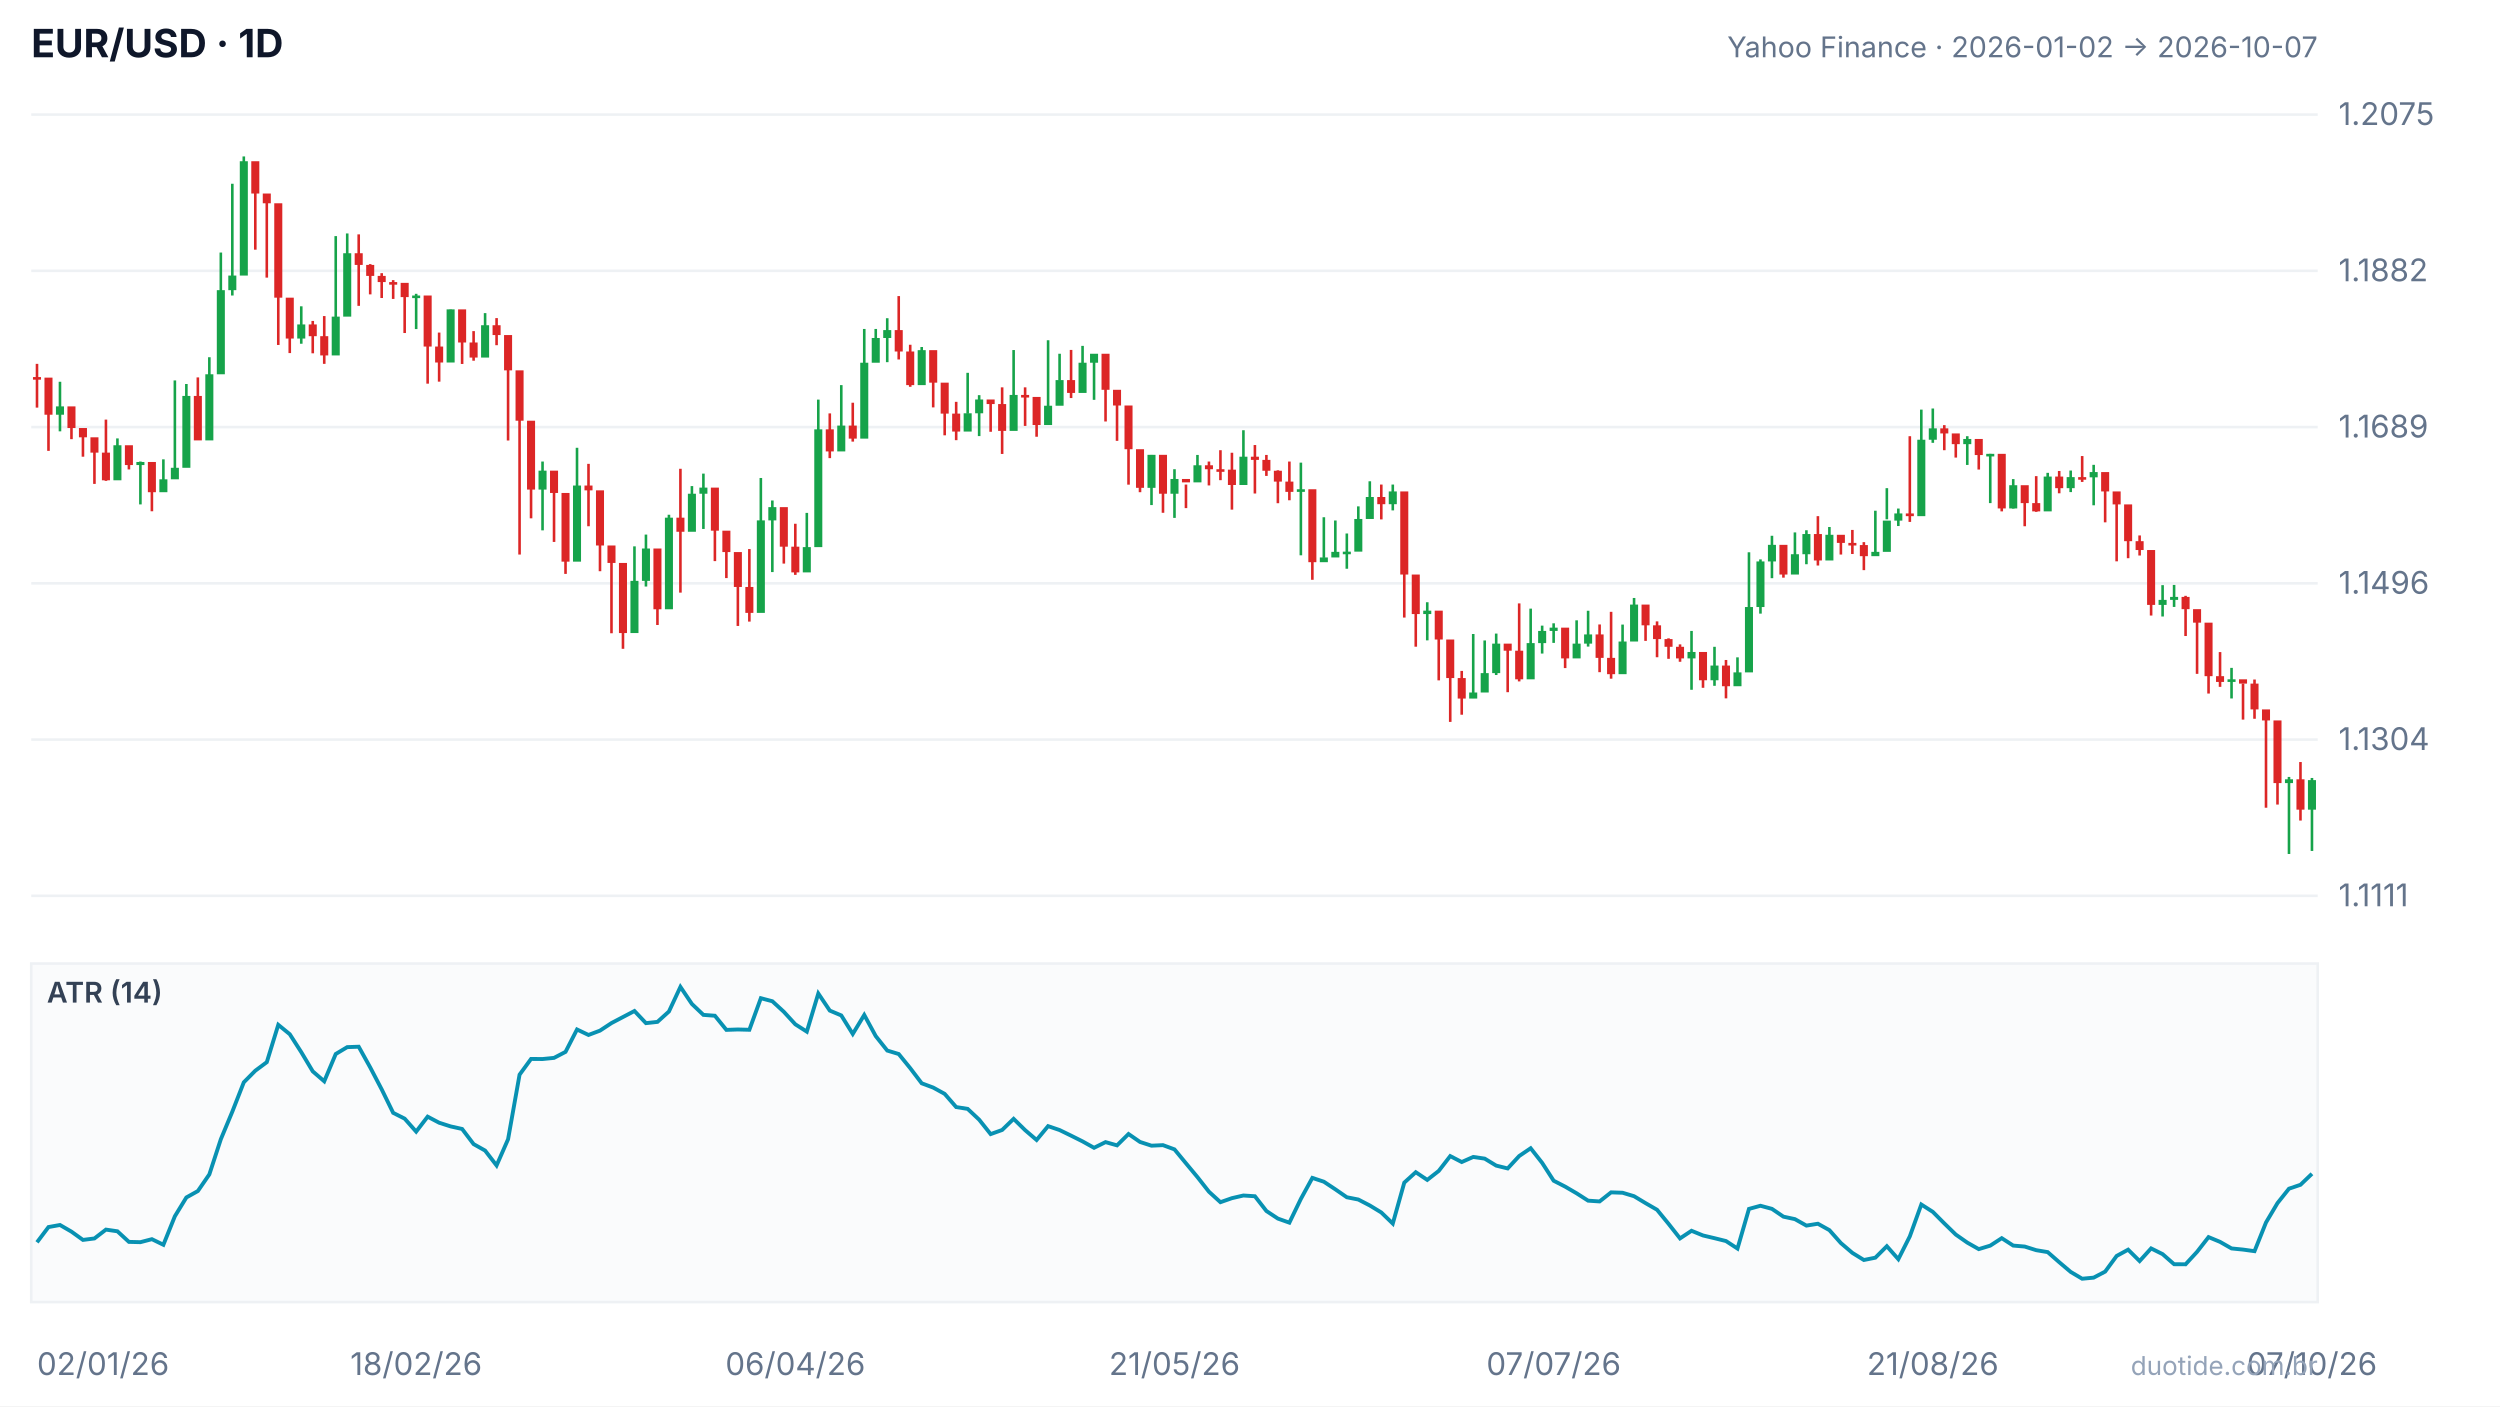
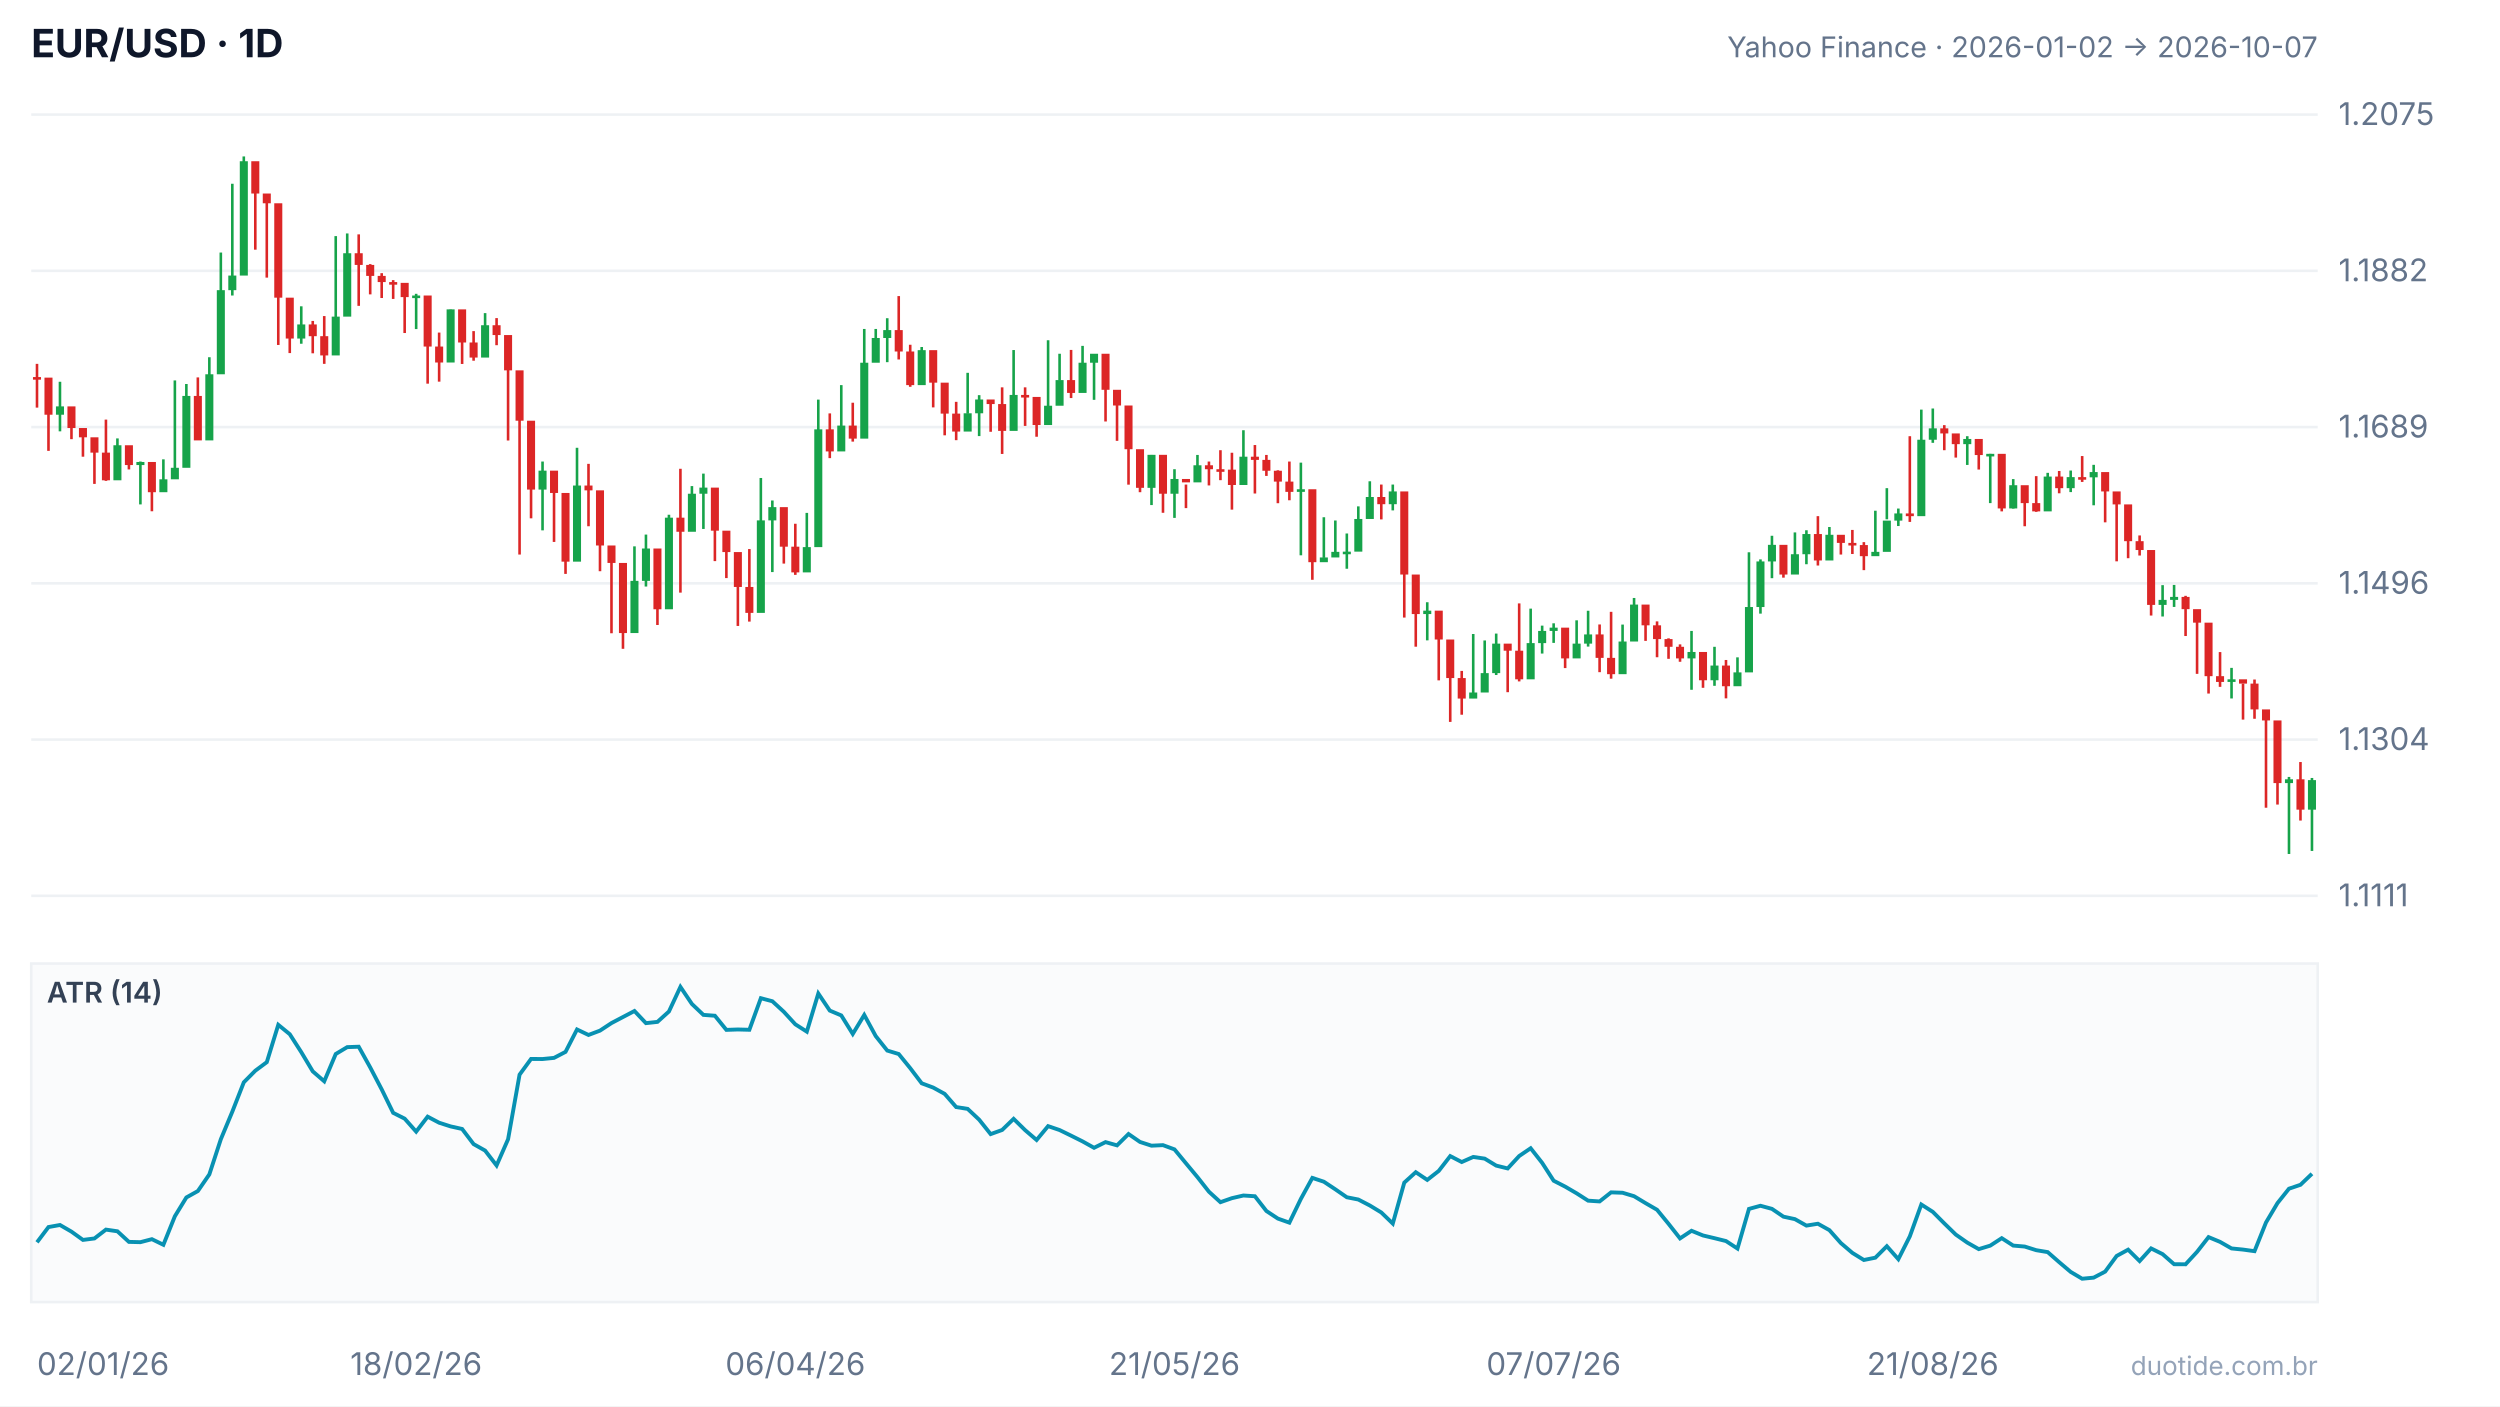
<svg xmlns="http://www.w3.org/2000/svg" viewBox="0 0 960 540" font-family="Inter,system-ui,sans-serif" font-size="12" role="img">
  <rect width="960" height="540" fill="#ffffff" />
  <text x="12" y="22" font-size="15" font-weight="700" fill="#0f172a">EUR/USD · 1D</text>
  <text x="890" y="22" font-size="11" fill="#64748b" text-anchor="end">Yahoo Finance · 2026-01-02 → 2026-10-07</text>
  <line x1="12" x2="890" y1="344" y2="344" stroke="#eef1f4" />
  <text x="898" y="348" fill="#64748b">1.1111</text>
  <line x1="12" x2="890" y1="284" y2="284" stroke="#eef1f4" />
  <text x="898" y="288" fill="#64748b">1.1304</text>
  <line x1="12" x2="890" y1="224" y2="224" stroke="#eef1f4" />
  <text x="898" y="228" fill="#64748b">1.1496</text>
  <line x1="12" x2="890" y1="164" y2="164" stroke="#eef1f4" />
  <text x="898" y="168" fill="#64748b">1.1689</text>
  <line x1="12" x2="890" y1="104" y2="104" stroke="#eef1f4" />
  <text x="898" y="108" fill="#64748b">1.1882</text>
  <line x1="12" x2="890" y1="44" y2="44" stroke="#eef1f4" />
  <text x="898" y="48" fill="#64748b">1.2075</text>
  <text x="14.206" y="528" fill="#64748b" text-anchor="start">02/01/26</text>
  <text x="159.804" y="528" fill="#64748b" text-anchor="middle">18/02/26</text>
  <text x="305.402" y="528" fill="#64748b" text-anchor="middle">06/04/26</text>
  <text x="451" y="528" fill="#64748b" text-anchor="middle">21/05/26</text>
  <text x="596.598" y="528" fill="#64748b" text-anchor="middle">07/07/26</text>
  <text x="742.196" y="528" fill="#64748b" text-anchor="middle">21/08/26</text>
-   <text x="887.794" y="528" fill="#64748b" text-anchor="middle">07/10/26</text>
  <line x1="14.206" x2="14.206" y1="139.72" y2="156.525" stroke="#dc2626" />
  <rect x="12.662" y="144.795" width="3.088" height="1" fill="#dc2626" />
  <line x1="18.618" x2="18.618" y1="154.903" y2="173.134" stroke="#dc2626" />
  <rect x="17.074" y="145.01" width="3.088" height="14.244" fill="#dc2626" />
  <line x1="23.03" x2="23.03" y1="146.598" y2="165.634" stroke="#16a34a" />
  <rect x="21.486" y="156.055" width="3.088" height="3.199" fill="#16a34a" />
  <line x1="27.442" x2="27.442" y1="158.999" y2="168.646" stroke="#dc2626" />
  <rect x="25.898" y="156.055" width="3.088" height="8.304" fill="#dc2626" />
  <line x1="31.854" x2="31.854" y1="165.379" y2="175.374" stroke="#dc2626" />
  <rect x="30.31" y="164.36" width="3.088" height="3.566" fill="#dc2626" />
  <line x1="36.266" x2="36.266" y1="173.007" y2="185.817" stroke="#dc2626" />
  <rect x="34.722" y="167.926" width="3.088" height="5.885" fill="#dc2626" />
  <line x1="40.678" x2="40.678" y1="161.128" y2="184.641" stroke="#dc2626" />
  <rect x="39.134" y="173.81" width="3.088" height="10.621" fill="#dc2626" />
  <line x1="45.09" x2="45.09" y1="168.349" y2="180.856" stroke="#16a34a" />
  <rect x="43.546" y="170.976" width="3.088" height="13.455" fill="#16a34a" />
  <line x1="49.503" x2="49.503" y1="172.161" y2="180.266" stroke="#dc2626" />
  <rect x="47.958" y="170.976" width="3.088" height="7.605" fill="#dc2626" />
  <line x1="53.915" x2="53.915" y1="177.231" y2="193.694" stroke="#16a34a" />
  <rect x="52.37" y="177.4" width="3.088" height="1.181" fill="#16a34a" />
  <line x1="58.327" x2="58.327" y1="183.548" y2="196.326" stroke="#dc2626" />
  <rect x="56.782" y="177.4" width="3.088" height="11.606" fill="#dc2626" />
  <line x1="62.739" x2="62.739" y1="176.387" y2="188.838" stroke="#16a34a" />
  <rect x="61.194" y="184.053" width="3.088" height="4.953" fill="#16a34a" />
  <line x1="67.151" x2="67.151" y1="146.083" y2="181.403" stroke="#16a34a" />
  <rect x="65.607" y="179.634" width="3.088" height="4.418" fill="#16a34a" />
  <line x1="71.563" x2="71.563" y1="147.456" y2="161.639" stroke="#16a34a" />
  <rect x="70.019" y="152.039" width="3.088" height="27.595" fill="#16a34a" />
  <line x1="75.975" x2="75.975" y1="144.924" y2="168.816" stroke="#dc2626" />
  <rect x="74.431" y="152.039" width="3.088" height="17.074" fill="#dc2626" />
  <line x1="80.387" x2="80.387" y1="137.177" y2="151.697" stroke="#16a34a" />
  <rect x="78.843" y="143.721" width="3.088" height="25.392" fill="#16a34a" />
  <line x1="84.799" x2="84.799" y1="96.977" y2="118.059" stroke="#16a34a" />
  <rect x="83.255" y="111.423" width="3.088" height="32.298" fill="#16a34a" />
  <line x1="89.211" x2="89.211" y1="70.563" y2="113.477" stroke="#16a34a" />
  <rect x="87.667" y="105.816" width="3.088" height="5.607" fill="#16a34a" />
  <line x1="93.623" x2="93.623" y1="60.071" y2="91.68" stroke="#16a34a" />
  <rect x="92.079" y="61.914" width="3.088" height="43.903" fill="#16a34a" />
  <line x1="98.035" x2="98.035" y1="69.087" y2="95.875" stroke="#dc2626" />
  <rect x="96.491" y="61.914" width="3.088" height="12.401" fill="#dc2626" />
  <line x1="102.447" x2="102.447" y1="75.653" y2="106.606" stroke="#dc2626" />
  <rect x="100.903" y="74.315" width="3.088" height="3.744" fill="#dc2626" />
  <line x1="106.859" x2="106.859" y1="106.255" y2="132.47" stroke="#dc2626" />
  <rect x="105.315" y="78.059" width="3.088" height="36.248" fill="#dc2626" />
  <line x1="111.271" x2="111.271" y1="121.977" y2="135.581" stroke="#dc2626" />
  <rect x="109.727" y="114.307" width="3.088" height="15.697" fill="#dc2626" />
  <line x1="115.683" x2="115.683" y1="117.623" y2="131.995" stroke="#16a34a" />
  <rect x="114.139" y="124.584" width="3.088" height="5.42" fill="#16a34a" />
  <line x1="120.095" x2="120.095" y1="123.238" y2="135.667" stroke="#dc2626" />
  <rect x="118.551" y="124.584" width="3.088" height="4.51" fill="#dc2626" />
  <line x1="124.508" x2="124.508" y1="121.368" y2="139.72" stroke="#dc2626" />
  <rect x="122.963" y="129.094" width="3.088" height="7.393" fill="#dc2626" />
  <line x1="128.92" x2="128.92" y1="90.663" y2="124.063" stroke="#16a34a" />
  <rect x="127.375" y="121.585" width="3.088" height="14.902" fill="#16a34a" />
  <line x1="133.332" x2="133.332" y1="89.646" y2="101.556" stroke="#16a34a" />
  <rect x="131.787" y="97.242" width="3.088" height="24.344" fill="#16a34a" />
  <line x1="137.744" x2="137.744" y1="90" y2="117.448" stroke="#dc2626" />
  <rect x="136.199" y="97.242" width="3.088" height="4.49" fill="#dc2626" />
  <line x1="142.156" x2="142.156" y1="101.424" y2="113.04" stroke="#dc2626" />
  <rect x="140.612" y="101.732" width="3.088" height="4.216" fill="#dc2626" />
  <line x1="146.568" x2="146.568" y1="104.895" y2="114.438" stroke="#dc2626" />
  <rect x="145.024" y="105.947" width="3.088" height="2.368" fill="#dc2626" />
  <line x1="150.98" x2="150.98" y1="107.57" y2="114.788" stroke="#dc2626" />
  <rect x="149.436" y="108.315" width="3.088" height="1" fill="#dc2626" />
  <line x1="155.392" x2="155.392" y1="113.259" y2="127.881" stroke="#dc2626" />
  <rect x="153.848" y="108.621" width="3.088" height="5.468" fill="#dc2626" />
  <line x1="159.804" x2="159.804" y1="112.822" y2="126.364" stroke="#16a34a" />
  <rect x="158.26" y="113.477" width="3.088" height="1" fill="#16a34a" />
  <line x1="164.216" x2="164.216" y1="127.188" y2="147.327" stroke="#dc2626" />
  <rect x="162.672" y="113.477" width="3.088" height="19.598" fill="#dc2626" />
  <line x1="168.628" x2="168.628" y1="127.708" y2="146.555" stroke="#dc2626" />
  <rect x="167.084" y="133.075" width="3.088" height="6.128" fill="#dc2626" />
  <line x1="173.04" x2="173.04" y1="118.887" y2="137.307" stroke="#16a34a" />
  <rect x="171.496" y="118.8" width="3.088" height="20.404" fill="#16a34a" />
  <line x1="177.452" x2="177.452" y1="130.654" y2="139.763" stroke="#dc2626" />
  <rect x="175.908" y="118.8" width="3.088" height="12.719" fill="#dc2626" />
  <line x1="181.864" x2="181.864" y1="127.144" y2="138.514" stroke="#dc2626" />
  <rect x="180.32" y="131.519" width="3.088" height="5.788" fill="#dc2626" />
  <line x1="186.276" x2="186.276" y1="120.237" y2="135.063" stroke="#16a34a" />
  <rect x="184.732" y="124.888" width="3.088" height="12.419" fill="#16a34a" />
  <line x1="190.688" x2="190.688" y1="122.151" y2="132.557" stroke="#dc2626" />
  <rect x="189.144" y="124.888" width="3.088" height="3.774" fill="#dc2626" />
  <line x1="195.101" x2="195.101" y1="130.913" y2="169.155" stroke="#dc2626" />
  <rect x="193.556" y="128.661" width="3.088" height="13.555" fill="#dc2626" />
  <line x1="199.513" x2="199.513" y1="158.487" y2="212.947" stroke="#dc2626" />
  <rect x="197.968" y="142.216" width="3.088" height="19.337" fill="#dc2626" />
  <line x1="203.925" x2="203.925" y1="174.74" y2="199.037" stroke="#dc2626" />
  <rect x="202.38" y="161.553" width="3.088" height="26.446" fill="#dc2626" />
  <line x1="208.337" x2="208.337" y1="177.231" y2="203.658" stroke="#16a34a" />
  <rect x="206.792" y="180.73" width="3.088" height="7.27" fill="#16a34a" />
  <line x1="212.749" x2="212.749" y1="184.809" y2="208.101" stroke="#dc2626" />
  <rect x="211.205" y="180.73" width="3.088" height="8.569" fill="#dc2626" />
  <line x1="217.161" x2="217.161" y1="193.778" y2="220.377" stroke="#dc2626" />
  <rect x="215.617" y="189.299" width="3.088" height="26.376" fill="#dc2626" />
  <line x1="221.573" x2="221.573" y1="171.95" y2="189.173" stroke="#16a34a" />
  <rect x="220.029" y="186.447" width="3.088" height="29.228" fill="#16a34a" />
  <line x1="225.985" x2="225.985" y1="178.117" y2="202.078" stroke="#dc2626" />
  <rect x="224.441" y="186.447" width="3.088" height="1.846" fill="#dc2626" />
  <line x1="230.397" x2="230.397" y1="201.953" y2="219.347" stroke="#dc2626" />
  <rect x="228.853" y="188.293" width="3.088" height="21.176" fill="#dc2626" />
  <line x1="234.809" x2="234.809" y1="213.815" y2="243.173" stroke="#dc2626" />
  <rect x="233.265" y="209.469" width="3.088" height="6.701" fill="#dc2626" />
  <line x1="239.221" x2="239.221" y1="222.517" y2="249.142" stroke="#dc2626" />
  <rect x="237.677" y="216.171" width="3.088" height="26.922" fill="#dc2626" />
  <line x1="243.633" x2="243.633" y1="209.801" y2="233.182" stroke="#16a34a" />
  <rect x="242.089" y="223.052" width="3.088" height="20.04" fill="#16a34a" />
  <line x1="248.045" x2="248.045" y1="205.279" y2="225.23" stroke="#16a34a" />
  <rect x="246.501" y="210.63" width="3.088" height="12.423" fill="#16a34a" />
  <line x1="252.457" x2="252.457" y1="211.541" y2="239.999" stroke="#dc2626" />
  <rect x="250.913" y="210.63" width="3.088" height="23.329" fill="#dc2626" />
  <line x1="256.869" x2="256.869" y1="197.661" y2="214.683" stroke="#16a34a" />
  <rect x="255.325" y="198.787" width="3.088" height="35.171" fill="#16a34a" />
  <line x1="261.281" x2="261.281" y1="180.014" y2="227.571" stroke="#dc2626" />
  <rect x="259.737" y="198.787" width="3.088" height="5.411" fill="#dc2626" />
  <line x1="265.693" x2="265.693" y1="186.657" y2="201.37" stroke="#16a34a" />
  <rect x="264.149" y="189.592" width="3.088" height="14.606" fill="#16a34a" />
  <line x1="270.106" x2="270.106" y1="181.866" y2="203.118" stroke="#16a34a" />
  <rect x="268.561" y="187.244" width="3.088" height="2.348" fill="#16a34a" />
  <line x1="274.518" x2="274.518" y1="199.871" y2="215.468" stroke="#dc2626" />
  <rect x="272.973" y="187.244" width="3.088" height="16.539" fill="#dc2626" />
  <line x1="278.93" x2="278.93" y1="208.184" y2="221.983" stroke="#dc2626" />
  <rect x="277.385" y="203.783" width="3.088" height="8.213" fill="#dc2626" />
  <line x1="283.342" x2="283.342" y1="215.634" y2="240.365" stroke="#dc2626" />
  <rect x="281.797" y="211.995" width="3.088" height="13.4" fill="#dc2626" />
  <line x1="287.754" x2="287.754" y1="210.836" y2="238.695" stroke="#dc2626" />
  <rect x="286.21" y="225.395" width="3.088" height="9.953" fill="#dc2626" />
  <line x1="292.166" x2="292.166" y1="183.548" y2="205.528" stroke="#16a34a" />
  <rect x="290.622" y="199.829" width="3.088" height="35.519" fill="#16a34a" />
  <line x1="296.578" x2="296.578" y1="192.188" y2="219.676" stroke="#16a34a" />
  <rect x="295.034" y="194.739" width="3.088" height="5.09" fill="#16a34a" />
  <line x1="300.99" x2="300.99" y1="207.769" y2="216.418" stroke="#dc2626" />
  <rect x="299.446" y="194.739" width="3.088" height="15.186" fill="#dc2626" />
  <line x1="305.402" x2="305.402" y1="201.12" y2="220.748" stroke="#dc2626" />
  <rect x="303.858" y="209.925" width="3.088" height="9.875" fill="#dc2626" />
  <line x1="309.814" x2="309.814" y1="196.952" y2="215.055" stroke="#16a34a" />
  <rect x="308.27" y="210.091" width="3.088" height="9.709" fill="#16a34a" />
  <line x1="314.226" x2="314.226" y1="153.45" y2="171.019" stroke="#16a34a" />
  <rect x="312.682" y="164.87" width="3.088" height="45.222" fill="#16a34a" />
  <line x1="318.638" x2="318.638" y1="158.743" y2="175.923" stroke="#dc2626" />
  <rect x="317.094" y="164.87" width="3.088" height="8.476" fill="#dc2626" />
  <line x1="323.05" x2="323.05" y1="147.885" y2="167.502" stroke="#16a34a" />
  <rect x="321.506" y="163.425" width="3.088" height="9.92" fill="#16a34a" />
  <line x1="327.462" x2="327.462" y1="154.647" y2="169.579" stroke="#dc2626" />
  <rect x="325.918" y="163.425" width="3.088" height="5.009" fill="#dc2626" />
  <line x1="331.874" x2="331.874" y1="126.32" y2="142.99" stroke="#16a34a" />
  <rect x="330.33" y="139.289" width="3.088" height="29.145" fill="#16a34a" />
  <line x1="336.286" x2="336.286" y1="126.32" y2="137.695" stroke="#16a34a" />
  <rect x="334.742" y="129.788" width="3.088" height="9.501" fill="#16a34a" />
  <line x1="340.698" x2="340.698" y1="122.194" y2="139.074" stroke="#16a34a" />
  <rect x="339.154" y="126.754" width="3.088" height="3.034" fill="#16a34a" />
  <line x1="345.111" x2="345.111" y1="113.696" y2="138.039" stroke="#dc2626" />
  <rect x="343.566" y="126.754" width="3.088" height="8.222" fill="#dc2626" />
  <line x1="349.523" x2="349.523" y1="132.384" y2="148.528" stroke="#dc2626" />
  <rect x="347.978" y="134.976" width="3.088" height="12.908" fill="#dc2626" />
  <line x1="353.935" x2="353.935" y1="133.248" y2="147.284" stroke="#16a34a" />
  <rect x="352.39" y="134.458" width="3.088" height="13.426" fill="#16a34a" />
  <line x1="358.347" x2="358.347" y1="141.7" y2="156.44" stroke="#dc2626" />
  <rect x="356.803" y="134.458" width="3.088" height="12.483" fill="#dc2626" />
  <line x1="362.759" x2="362.759" y1="155.586" y2="167.162" stroke="#dc2626" />
  <rect x="361.215" y="146.941" width="3.088" height="11.887" fill="#dc2626" />
  <line x1="367.171" x2="367.171" y1="154.305" y2="169.028" stroke="#dc2626" />
  <rect x="365.627" y="158.828" width="3.088" height="6.891" fill="#dc2626" />
  <line x1="371.583" x2="371.583" y1="143.162" y2="158.87" stroke="#16a34a" />
  <rect x="370.039" y="158.7" width="3.088" height="7.019" fill="#16a34a" />
  <line x1="375.995" x2="375.995" y1="151.739" y2="167.459" stroke="#16a34a" />
  <rect x="374.451" y="153.407" width="3.088" height="5.293" fill="#16a34a" />
  <line x1="380.407" x2="380.407" y1="153.877" y2="165.804" stroke="#dc2626" />
  <rect x="378.863" y="153.407" width="3.088" height="1.752" fill="#dc2626" />
  <line x1="384.819" x2="384.819" y1="148.742" y2="174.318" stroke="#dc2626" />
  <rect x="383.275" y="155.159" width="3.088" height="10.305" fill="#dc2626" />
  <line x1="389.231" x2="389.231" y1="134.415" y2="154.689" stroke="#16a34a" />
  <rect x="387.687" y="151.654" width="3.088" height="13.81" fill="#16a34a" />
  <line x1="393.643" x2="393.643" y1="148.742" y2="163.552" stroke="#dc2626" />
  <rect x="392.099" y="151.654" width="3.088" height="1" fill="#dc2626" />
  <line x1="398.055" x2="398.055" y1="155.586" y2="167.714" stroke="#dc2626" />
  <rect x="396.511" y="152.424" width="3.088" height="10.788" fill="#dc2626" />
  <line x1="402.467" x2="402.467" y1="130.654" y2="156.781" stroke="#16a34a" />
  <rect x="400.923" y="155.8" width="3.088" height="7.413" fill="#16a34a" />
  <line x1="406.879" x2="406.879" y1="135.84" y2="146.169" stroke="#16a34a" />
  <rect x="405.335" y="145.954" width="3.088" height="9.846" fill="#16a34a" />
  <line x1="411.291" x2="411.291" y1="134.372" y2="152.851" stroke="#dc2626" />
  <rect x="409.747" y="145.954" width="3.088" height="4.929" fill="#dc2626" />
  <line x1="415.704" x2="415.704" y1="132.816" y2="145.353" stroke="#16a34a" />
  <rect x="414.159" y="139.289" width="3.088" height="11.594" fill="#16a34a" />
  <line x1="420.116" x2="420.116" y1="136.271" y2="153.535" stroke="#16a34a" />
  <rect x="418.571" y="135.84" width="3.088" height="3.449" fill="#16a34a" />
  <line x1="424.528" x2="424.528" y1="147.456" y2="161.851" stroke="#dc2626" />
  <rect x="422.983" y="135.84" width="3.088" height="13.844" fill="#dc2626" />
  <line x1="428.94" x2="428.94" y1="154.005" y2="169.282" stroke="#dc2626" />
  <rect x="427.395" y="149.684" width="3.088" height="6.03" fill="#dc2626" />
  <line x1="433.352" x2="433.352" y1="171.738" y2="186.111" stroke="#dc2626" />
  <rect x="431.808" y="155.714" width="3.088" height="16.785" fill="#dc2626" />
  <line x1="437.764" x2="437.764" y1="173.43" y2="189.006" stroke="#dc2626" />
  <rect x="436.22" y="172.499" width="3.088" height="14.829" fill="#dc2626" />
  <line x1="442.176" x2="442.176" y1="174.698" y2="193.945" stroke="#16a34a" />
  <rect x="440.632" y="174.656" width="3.088" height="12.673" fill="#16a34a" />
  <line x1="446.588" x2="446.588" y1="178.075" y2="196.91" stroke="#dc2626" />
  <rect x="445.044" y="174.656" width="3.088" height="14.936" fill="#dc2626" />
  <line x1="451" x2="451" y1="180.182" y2="198.87" stroke="#16a34a" />
  <rect x="449.456" y="183.927" width="3.088" height="5.666" fill="#16a34a" />
  <line x1="455.412" x2="455.412" y1="186.069" y2="195.115" stroke="#dc2626" />
  <rect x="453.868" y="183.927" width="3.088" height="1.302" fill="#dc2626" />
  <line x1="459.824" x2="459.824" y1="174.698" y2="182.371" stroke="#16a34a" />
  <rect x="458.28" y="178.665" width="3.088" height="6.564" fill="#16a34a" />
  <line x1="464.236" x2="464.236" y1="177.231" y2="186.405" stroke="#dc2626" />
  <rect x="462.692" y="178.665" width="3.088" height="1.517" fill="#dc2626" />
  <line x1="468.648" x2="468.648" y1="172.88" y2="184.389" stroke="#dc2626" />
  <rect x="467.104" y="180.182" width="3.088" height="1" fill="#dc2626" />
  <line x1="473.06" x2="473.06" y1="173.853" y2="195.699" stroke="#dc2626" />
  <rect x="471.516" y="180.35" width="3.088" height="5.887" fill="#dc2626" />
  <line x1="477.472" x2="477.472" y1="165.21" y2="183.758" stroke="#16a34a" />
  <rect x="475.928" y="175.374" width="3.088" height="10.863" fill="#16a34a" />
  <line x1="481.884" x2="481.884" y1="170.891" y2="189.508" stroke="#dc2626" />
  <rect x="480.34" y="175.374" width="3.088" height="1.224" fill="#dc2626" />
  <line x1="486.296" x2="486.296" y1="174.698" y2="182.749" stroke="#dc2626" />
  <rect x="484.752" y="176.598" width="3.088" height="4.173" fill="#dc2626" />
  <line x1="490.709" x2="490.709" y1="180.603" y2="193.234" stroke="#dc2626" />
  <rect x="489.164" y="180.771" width="3.088" height="4.164" fill="#dc2626" />
  <line x1="495.121" x2="495.121" y1="177.231" y2="192.104" stroke="#dc2626" />
  <rect x="493.576" y="184.935" width="3.088" height="3.945" fill="#dc2626" />
  <line x1="499.533" x2="499.533" y1="177.653" y2="213.237" stroke="#16a34a" />
  <rect x="497.988" y="187.873" width="3.088" height="1.007" fill="#16a34a" />
  <line x1="503.945" x2="503.945" y1="206.027" y2="222.641" stroke="#dc2626" />
  <rect x="502.401" y="187.873" width="3.088" height="28.008" fill="#dc2626" />
  <line x1="508.357" x2="508.357" y1="198.62" y2="214.229" stroke="#16a34a" />
  <rect x="506.813" y="214.064" width="3.088" height="1.818" fill="#16a34a" />
  <line x1="512.769" x2="512.769" y1="199.871" y2="212.327" stroke="#16a34a" />
  <rect x="511.225" y="211.913" width="3.088" height="2.151" fill="#16a34a" />
  <line x1="517.181" x2="517.181" y1="204.863" y2="218.398" stroke="#16a34a" />
  <rect x="515.637" y="211.83" width="3.088" height="1" fill="#16a34a" />
  <line x1="521.593" x2="521.593" y1="194.446" y2="204.863" stroke="#16a34a" />
  <rect x="520.049" y="199.288" width="3.088" height="12.542" fill="#16a34a" />
  <line x1="526.005" x2="526.005" y1="184.809" y2="193.485" stroke="#16a34a" />
  <rect x="524.461" y="190.849" width="3.088" height="8.439" fill="#16a34a" />
  <line x1="530.417" x2="530.417" y1="186.069" y2="199.454" stroke="#dc2626" />
  <rect x="528.873" y="190.849" width="3.088" height="2.761" fill="#dc2626" />
  <line x1="534.829" x2="534.829" y1="186.069" y2="195.992" stroke="#16a34a" />
  <rect x="533.285" y="188.712" width="3.088" height="4.898" fill="#16a34a" />
  <line x1="539.241" x2="539.241" y1="213.567" y2="237.145" stroke="#dc2626" />
  <rect x="537.697" y="188.712" width="3.088" height="31.912" fill="#dc2626" />
  <line x1="543.653" x2="543.653" y1="230.44" y2="248.331" stroke="#dc2626" />
  <rect x="542.109" y="220.624" width="3.088" height="15.174" fill="#dc2626" />
  <line x1="548.065" x2="548.065" y1="231.259" y2="245.896" stroke="#16a34a" />
  <rect x="546.521" y="234.49" width="3.088" height="1.307" fill="#16a34a" />
  <line x1="552.477" x2="552.477" y1="241.872" y2="261.26" stroke="#dc2626" />
  <rect x="550.933" y="234.49" width="3.088" height="11.081" fill="#dc2626" />
  <line x1="556.889" x2="556.889" y1="258.883" y2="277.209" stroke="#dc2626" />
  <rect x="555.345" y="245.571" width="3.088" height="14.802" fill="#dc2626" />
  <line x1="561.302" x2="561.302" y1="257.633" y2="274.454" stroke="#dc2626" />
  <rect x="559.757" y="260.373" width="3.088" height="7.876" fill="#dc2626" />
  <line x1="565.714" x2="565.714" y1="243.458" y2="268.05" stroke="#16a34a" />
  <rect x="564.169" y="265.923" width="3.088" height="2.327" fill="#16a34a" />
  <line x1="570.126" x2="570.126" y1="245.937" y2="259.689" stroke="#16a34a" />
  <rect x="568.581" y="258.48" width="3.088" height="7.443" fill="#16a34a" />
  <line x1="574.538" x2="574.538" y1="243.295" y2="259.205" stroke="#16a34a" />
  <rect x="572.993" y="247.155" width="3.088" height="11.325" fill="#16a34a" />
  <line x1="578.95" x2="578.95" y1="248.777" y2="265.802" stroke="#dc2626" />
  <rect x="577.406" y="247.155" width="3.088" height="2.716" fill="#dc2626" />
  <line x1="583.362" x2="583.362" y1="231.709" y2="261.662" stroke="#dc2626" />
  <rect x="581.818" y="249.871" width="3.088" height="10.986" fill="#dc2626" />
  <line x1="587.774" x2="587.774" y1="233.714" y2="247.439" stroke="#16a34a" />
  <rect x="586.23" y="246.952" width="3.088" height="13.905" fill="#16a34a" />
  <line x1="592.186" x2="592.186" y1="240.243" y2="250.965" stroke="#16a34a" />
  <rect x="590.642" y="242.279" width="3.088" height="4.673" fill="#16a34a" />
  <line x1="596.598" x2="596.598" y1="239.347" y2="246.87" stroke="#16a34a" />
  <rect x="595.054" y="241.017" width="3.088" height="1.262" fill="#16a34a" />
  <line x1="601.01" x2="601.01" y1="243.905" y2="256.543" stroke="#dc2626" />
  <rect x="599.466" y="241.017" width="3.088" height="11.809" fill="#dc2626" />
  <line x1="605.422" x2="605.422" y1="238.205" y2="247.398" stroke="#16a34a" />
  <rect x="603.878" y="247.155" width="3.088" height="5.672" fill="#16a34a" />
  <line x1="609.834" x2="609.834" y1="234.531" y2="248.29" stroke="#16a34a" />
  <rect x="608.29" y="243.621" width="3.088" height="3.534" fill="#16a34a" />
  <line x1="614.246" x2="614.246" y1="239.795" y2="258.117" stroke="#dc2626" />
  <rect x="612.702" y="243.621" width="3.088" height="9.003" fill="#dc2626" />
  <line x1="618.658" x2="618.658" y1="234.94" y2="260.615" stroke="#dc2626" />
  <rect x="617.114" y="252.624" width="3.088" height="6.259" fill="#dc2626" />
  <line x1="623.07" x2="623.07" y1="239.836" y2="251.976" stroke="#16a34a" />
  <rect x="621.526" y="246.343" width="3.088" height="12.54" fill="#16a34a" />
  <line x1="627.482" x2="627.482" y1="229.621" y2="242.075" stroke="#16a34a" />
  <rect x="625.938" y="232.159" width="3.088" height="14.183" fill="#16a34a" />
  <line x1="631.894" x2="631.894" y1="237.389" y2="246.099" stroke="#dc2626" />
  <rect x="630.35" y="232.159" width="3.088" height="7.962" fill="#dc2626" />
  <line x1="636.307" x2="636.307" y1="238.613" y2="252.381" stroke="#dc2626" />
  <rect x="634.762" y="240.121" width="3.088" height="5.288" fill="#dc2626" />
  <line x1="640.719" x2="640.719" y1="245.124" y2="252.988" stroke="#dc2626" />
  <rect x="639.174" y="245.409" width="3.088" height="2.963" fill="#dc2626" />
  <line x1="645.131" x2="645.131" y1="247.439" y2="254.12" stroke="#dc2626" />
  <rect x="643.586" y="248.371" width="3.088" height="4.455" fill="#dc2626" />
  <line x1="649.543" x2="649.543" y1="242.279" y2="264.878" stroke="#16a34a" />
  <rect x="647.998" y="250.357" width="3.088" height="2.469" fill="#16a34a" />
  <line x1="653.955" x2="653.955" y1="254.039" y2="264.115" stroke="#dc2626" />
  <rect x="652.411" y="250.357" width="3.088" height="10.862" fill="#dc2626" />
  <line x1="658.367" x2="658.367" y1="248.371" y2="263.351" stroke="#16a34a" />
  <rect x="656.823" y="255.574" width="3.088" height="5.645" fill="#16a34a" />
  <line x1="662.779" x2="662.779" y1="253.433" y2="268.17" stroke="#dc2626" />
  <rect x="661.235" y="255.574" width="3.088" height="7.938" fill="#dc2626" />
  <line x1="667.191" x2="667.191" y1="252.422" y2="261.501" stroke="#16a34a" />
  <rect x="665.647" y="258.197" width="3.088" height="5.315" fill="#16a34a" />
  <line x1="671.603" x2="671.603" y1="212.078" y2="243.011" stroke="#16a34a" />
  <rect x="670.059" y="233.1" width="3.088" height="25.097" fill="#16a34a" />
  <line x1="676.015" x2="676.015" y1="214.808" y2="235.634" stroke="#16a34a" />
  <rect x="674.471" y="215.592" width="3.088" height="17.508" fill="#16a34a" />
  <line x1="680.427" x2="680.427" y1="205.736" y2="222.024" stroke="#16a34a" />
  <rect x="678.883" y="209.221" width="3.088" height="6.372" fill="#16a34a" />
  <line x1="684.839" x2="684.839" y1="213.154" y2="221.818" stroke="#dc2626" />
  <rect x="683.295" y="209.221" width="3.088" height="11.403" fill="#dc2626" />
  <line x1="689.251" x2="689.251" y1="204.448" y2="214.353" stroke="#16a34a" />
  <rect x="687.707" y="212.823" width="3.088" height="7.8" fill="#16a34a" />
  <line x1="693.663" x2="693.663" y1="203.617" y2="216.666" stroke="#16a34a" />
  <rect x="692.119" y="205.071" width="3.088" height="7.752" fill="#16a34a" />
  <line x1="698.075" x2="698.075" y1="198.203" y2="217.161" stroke="#dc2626" />
  <rect x="696.531" y="205.071" width="3.088" height="10.15" fill="#dc2626" />
  <line x1="702.487" x2="702.487" y1="202.369" y2="209.055" stroke="#16a34a" />
  <rect x="700.943" y="205.362" width="3.088" height="9.859" fill="#16a34a" />
  <line x1="706.899" x2="706.899" y1="206.524" y2="212.947" stroke="#dc2626" />
  <rect x="705.355" y="205.362" width="3.088" height="3.112" fill="#dc2626" />
  <line x1="711.312" x2="711.312" y1="203.492" y2="212.74" stroke="#dc2626" />
  <rect x="709.767" y="208.474" width="3.088" height="1" fill="#dc2626" />
  <line x1="715.724" x2="715.724" y1="208.184" y2="218.935" stroke="#dc2626" />
  <rect x="714.179" y="209.304" width="3.088" height="4.264" fill="#dc2626" />
  <line x1="720.136" x2="720.136" y1="196.117" y2="212.782" stroke="#16a34a" />
  <rect x="718.591" y="211.913" width="3.088" height="1.655" fill="#16a34a" />
  <line x1="724.548" x2="724.548" y1="187.454" y2="199.413" stroke="#16a34a" />
  <rect x="723.004" y="199.912" width="3.088" height="12" fill="#16a34a" />
  <line x1="728.96" x2="728.96" y1="195.282" y2="201.995" stroke="#16a34a" />
  <rect x="727.416" y="197.161" width="3.088" height="2.752" fill="#16a34a" />
  <line x1="733.372" x2="733.372" y1="167.502" y2="200.412" stroke="#dc2626" />
  <rect x="731.828" y="197.161" width="3.088" height="1.043" fill="#dc2626" />
  <line x1="737.784" x2="737.784" y1="157.293" y2="169.96" stroke="#16a34a" />
  <rect x="736.24" y="168.858" width="3.088" height="29.345" fill="#16a34a" />
  <line x1="742.196" x2="742.196" y1="156.866" y2="170.045" stroke="#16a34a" />
  <rect x="740.652" y="164.487" width="3.088" height="4.371" fill="#16a34a" />
  <line x1="746.608" x2="746.608" y1="163.255" y2="172.88" stroke="#dc2626" />
  <rect x="745.064" y="164.487" width="3.088" height="1.954" fill="#dc2626" />
  <line x1="751.02" x2="751.02" y1="168.349" y2="175.712" stroke="#dc2626" />
  <rect x="749.476" y="166.441" width="3.088" height="4.112" fill="#dc2626" />
  <line x1="755.432" x2="755.432" y1="167.502" y2="178.538" stroke="#16a34a" />
  <rect x="753.888" y="168.562" width="3.088" height="1.991" fill="#16a34a" />
  <line x1="759.844" x2="759.844" y1="172.584" y2="180.308" stroke="#dc2626" />
  <rect x="758.3" y="168.562" width="3.088" height="6.178" fill="#dc2626" />
  <line x1="764.256" x2="764.256" y1="174.275" y2="193.192" stroke="#16a34a" />
  <rect x="762.712" y="174.275" width="3.088" height="1" fill="#16a34a" />
  <line x1="768.668" x2="768.668" y1="184.809" y2="196.368" stroke="#dc2626" />
  <rect x="767.124" y="174.275" width="3.088" height="20.965" fill="#dc2626" />
  <line x1="773.08" x2="773.08" y1="183.969" y2="195.282" stroke="#16a34a" />
  <rect x="771.536" y="186.321" width="3.088" height="8.919" fill="#16a34a" />
  <line x1="777.492" x2="777.492" y1="190.304" y2="202.078" stroke="#dc2626" />
  <rect x="775.948" y="186.321" width="3.088" height="6.871" fill="#dc2626" />
  <line x1="781.905" x2="781.905" y1="182.833" y2="196.535" stroke="#dc2626" />
  <rect x="780.36" y="193.192" width="3.088" height="3.176" fill="#dc2626" />
  <line x1="786.317" x2="786.317" y1="181.571" y2="195.741" stroke="#16a34a" />
  <rect x="784.772" y="183.002" width="3.088" height="13.366" fill="#16a34a" />
  <line x1="790.729" x2="790.729" y1="180.856" y2="189.425" stroke="#dc2626" />
  <rect x="789.184" y="183.002" width="3.088" height="4.452" fill="#dc2626" />
  <line x1="795.141" x2="795.141" y1="180.687" y2="188.964" stroke="#16a34a" />
  <rect x="793.596" y="183.212" width="3.088" height="4.242" fill="#16a34a" />
  <line x1="799.553" x2="799.553" y1="175.12" y2="185.061" stroke="#dc2626" />
  <rect x="798.009" y="183.212" width="3.088" height="1" fill="#dc2626" />
  <line x1="803.965" x2="803.965" y1="178.496" y2="194.029" stroke="#16a34a" />
  <rect x="802.421" y="181.277" width="3.088" height="2.019" fill="#16a34a" />
  <line x1="808.377" x2="808.377" y1="185.649" y2="200.579" stroke="#dc2626" />
  <rect x="806.833" y="181.277" width="3.088" height="7.435" fill="#dc2626" />
  <line x1="812.789" x2="812.789" y1="193.192" y2="215.551" stroke="#dc2626" />
  <rect x="811.245" y="188.712" width="3.088" height="4.982" fill="#dc2626" />
  <line x1="817.201" x2="817.201" y1="206.524" y2="214.353" stroke="#dc2626" />
  <rect x="815.657" y="193.694" width="3.088" height="14.117" fill="#dc2626" />
  <line x1="821.613" x2="821.613" y1="205.611" y2="213.319" stroke="#dc2626" />
  <rect x="820.069" y="207.811" width="3.088" height="3.398" fill="#dc2626" />
  <line x1="826.025" x2="826.025" y1="223.587" y2="236.369" stroke="#dc2626" />
  <rect x="824.481" y="211.209" width="3.088" height="21.073" fill="#dc2626" />
  <line x1="830.437" x2="830.437" y1="224.697" y2="236.737" stroke="#16a34a" />
  <rect x="828.893" y="230.358" width="3.088" height="1.924" fill="#16a34a" />
  <line x1="834.849" x2="834.849" y1="224.614" y2="233.059" stroke="#16a34a" />
  <rect x="833.305" y="229.211" width="3.088" height="1.147" fill="#16a34a" />
  <line x1="839.261" x2="839.261" y1="228.801" y2="244.23" stroke="#dc2626" />
  <rect x="837.717" y="229.211" width="3.088" height="4.707" fill="#dc2626" />
  <line x1="843.673" x2="843.673" y1="238.205" y2="258.762" stroke="#dc2626" />
  <rect x="842.129" y="233.918" width="3.088" height="5.184" fill="#dc2626" />
  <line x1="848.085" x2="848.085" y1="254.039" y2="266.324" stroke="#dc2626" />
  <rect x="846.541" y="239.102" width="3.088" height="20.546" fill="#dc2626" />
  <line x1="852.497" x2="852.497" y1="250.398" y2="263.753" stroke="#dc2626" />
  <rect x="850.953" y="259.649" width="3.088" height="2.215" fill="#dc2626" />
  <line x1="856.91" x2="856.91" y1="256.463" y2="268.21" stroke="#16a34a" />
  <rect x="855.365" y="260.857" width="3.088" height="1.006" fill="#16a34a" />
  <line x1="861.322" x2="861.322" y1="262.507" y2="276.331" stroke="#dc2626" />
  <rect x="859.777" y="260.857" width="3.088" height="1.65" fill="#dc2626" />
  <line x1="865.734" x2="865.734" y1="260.937" y2="276.011" stroke="#dc2626" />
  <rect x="864.189" y="262.507" width="3.088" height="9.908" fill="#dc2626" />
  <line x1="870.146" x2="870.146" y1="272.935" y2="310.167" stroke="#dc2626" />
  <rect x="868.602" y="272.415" width="3.088" height="4.235" fill="#dc2626" />
  <line x1="874.558" x2="874.558" y1="289.691" y2="308.953" stroke="#dc2626" />
  <rect x="873.014" y="276.65" width="3.088" height="24.057" fill="#dc2626" />
  <line x1="878.97" x2="878.97" y1="298.344" y2="327.929" stroke="#16a34a" />
  <rect x="877.426" y="299.25" width="3.088" height="1.457" fill="#16a34a" />
  <line x1="883.382" x2="883.382" y1="292.619" y2="315.094" stroke="#dc2626" />
  <rect x="881.838" y="299.25" width="3.088" height="11.661" fill="#dc2626" />
  <line x1="887.794" x2="887.794" y1="298.738" y2="326.766" stroke="#16a34a" />
  <rect x="886.25" y="299.565" width="3.088" height="11.346" fill="#16a34a" />
  <rect x="12" y="370" width="878" height="130" fill="#fafbfc" stroke="#eef1f4" />
  <text x="18" y="385" font-size="11" font-weight="600" fill="#334155">ATR (14)</text>
  <polyline fill="none" stroke="#0891b2" stroke-width="1.5" points="14.206,477.046 18.618,471.19 23.03,470.395 27.442,472.95 31.854,476.127 36.266,475.565 40.678,472.17 45.09,472.815 49.503,476.883 53.915,476.996 58.327,475.843 62.739,477.994 67.151,467.04 71.563,459.827 75.975,457.363 80.387,450.966 84.799,437.46 89.211,426.875 93.623,415.601 98.035,411.151 102.447,407.873 106.859,393.529 111.271,397.138 115.683,404.015 120.095,411.394 124.508,415.22 128.92,404.737 133.332,402.097 137.744,401.939 142.156,409.881 146.568,418.316 150.98,427.335 155.392,429.559 159.804,434.544 164.216,428.799 168.628,431.129 173.04,432.541 177.452,433.522 181.864,439.335 186.276,441.819 190.688,447.532 195.101,437.464 199.513,412.668 203.925,406.629 208.337,406.669 212.749,406.225 217.161,403.918 221.573,395.315 225.985,397.424 230.397,395.758 234.809,392.858 239.221,390.539 243.633,388.222 248.045,392.886 252.457,392.405 256.869,388.419 261.281,378.966 265.693,385.522 270.106,389.714 274.518,390.045 278.93,395.473 283.342,395.318 287.754,395.436 292.166,383.313 296.578,384.477 300.99,388.526 305.402,393.333 309.814,396.152 314.226,381.505 318.638,388.065 323.05,389.925 327.462,397.032 331.874,389.743 336.286,397.866 340.698,403.41 345.111,404.745 349.523,410.174 353.935,415.985 358.347,417.629 362.759,420.054 367.171,425.116 371.583,425.813 375.995,429.954 380.407,435.496 384.819,433.91 389.231,429.641 393.643,433.972 398.055,437.75 402.467,432.435 406.879,433.937 411.291,436.087 415.704,438.295 420.116,440.755 424.528,438.571 428.94,439.819 433.352,435.46 437.764,438.51 442.176,439.942 446.588,439.735 451,441.364 455.412,446.709 459.824,452.008 464.236,457.622 468.648,461.642 473.06,460.093 477.472,459.073 481.884,459.358 486.296,465.02 490.709,467.938 495.121,469.502 499.533,460.374 503.945,452.315 508.357,453.775 512.769,456.698 517.181,459.749 521.593,460.616 526.005,462.905 530.417,465.589 534.829,469.85 539.241,454.132 543.653,450.126 548.065,453.083 552.477,449.631 556.889,443.938 561.302,446.222 565.714,444.27 570.126,444.912 574.538,447.592 578.95,448.681 583.362,443.917 587.774,440.928 592.186,446.543 596.598,453.39 601.01,455.66 605.422,458.23 609.834,461.057 614.246,461.351 618.658,457.867 623.07,458.018 627.482,459.346 631.894,462.001 636.307,464.554 640.719,469.941 645.131,475.548 649.543,472.621 653.955,474.42 658.367,475.467 662.779,476.563 667.191,479.444 671.603,464.223 676.015,463.011 680.427,464.204 684.839,467.198 689.251,468.15 693.663,470.631 698.075,469.916 702.487,472.372 706.899,477.343 711.312,481.109 715.724,483.839 720.136,482.951 724.548,478.545 728.96,483.521 733.372,474.757 737.784,462.532 742.196,465.348 746.608,469.779 751.02,474.073 755.432,477.159 759.844,479.662 764.256,478.323 768.668,475.457 773.08,478.303 777.492,478.676 781.905,480.072 786.317,480.808 790.729,484.674 795.141,488.413 799.553,491.034 803.965,490.612 808.377,488.294 812.789,482.291 817.201,479.874 821.613,484.246 826.025,479.39 830.437,481.584 834.849,485.457 839.261,485.486 843.673,480.703 848.085,475.047 852.497,476.879 856.91,479.401 861.322,479.84 865.734,480.451 870.146,469.433 874.558,461.986 878.97,456.459 883.382,454.96 887.794,450.73" />
  <text x="890" y="528" font-size="10" fill="#94a3b8" text-anchor="end">duotide.com.br</text>
</svg>
